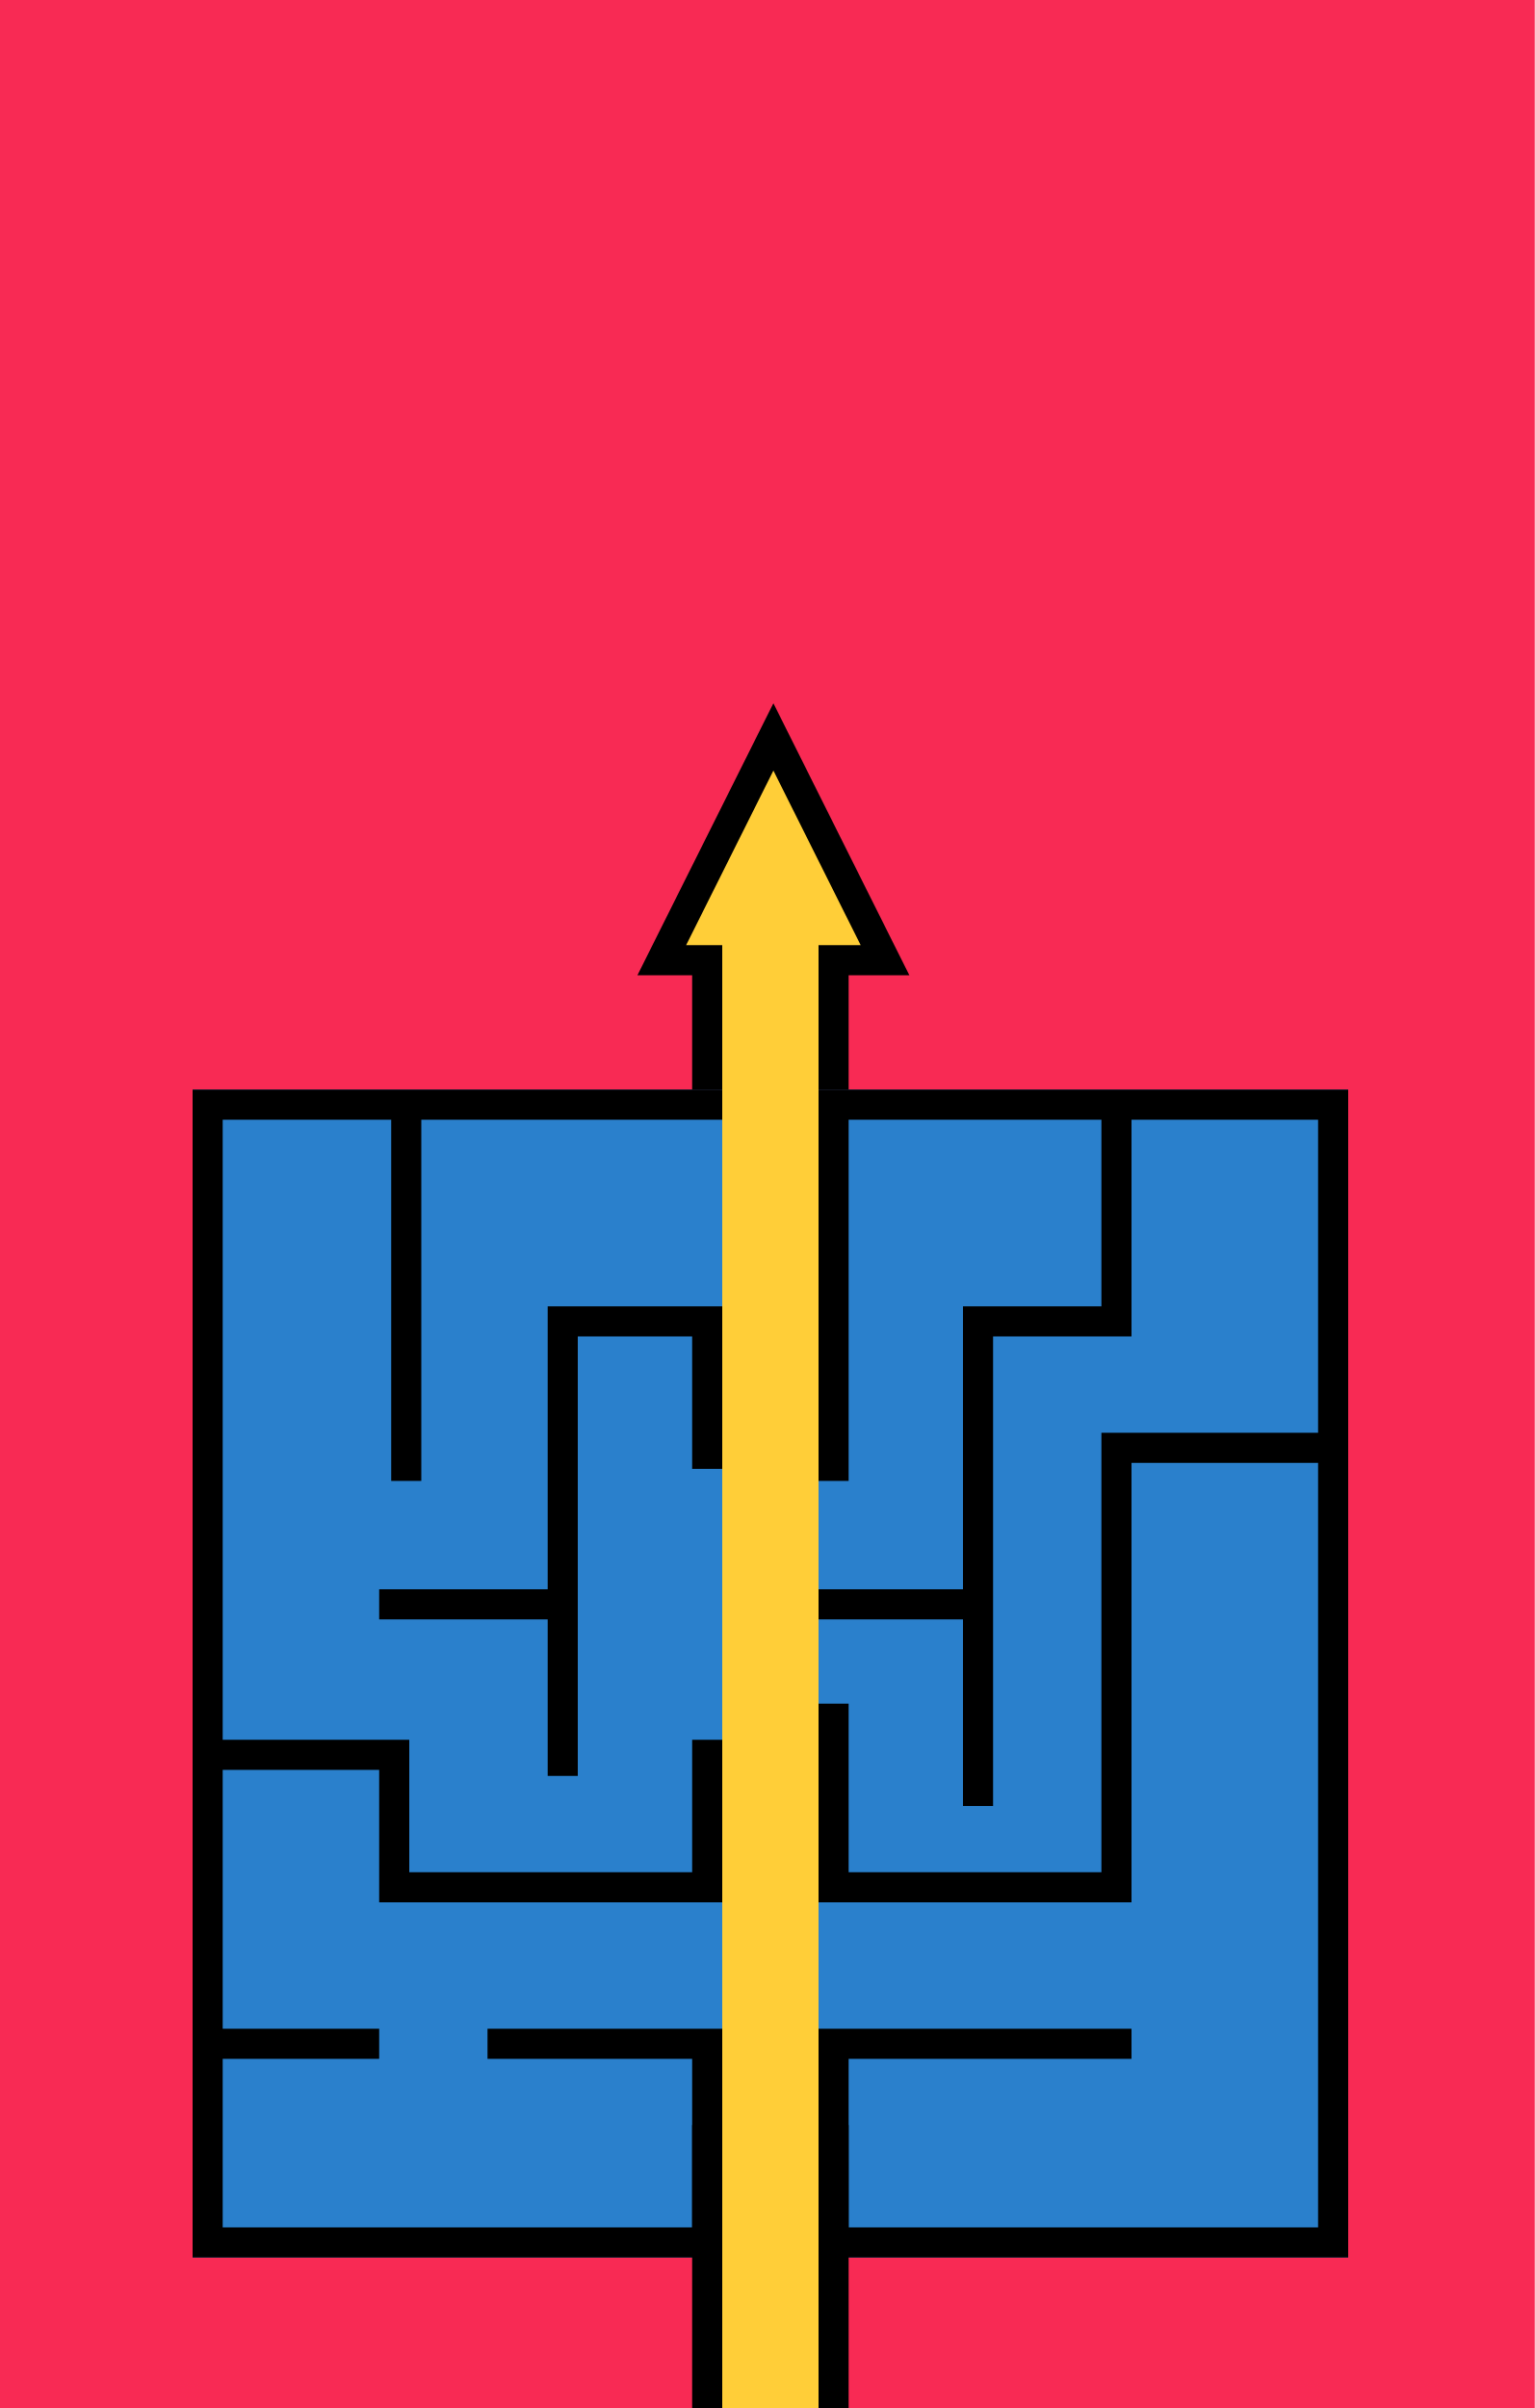
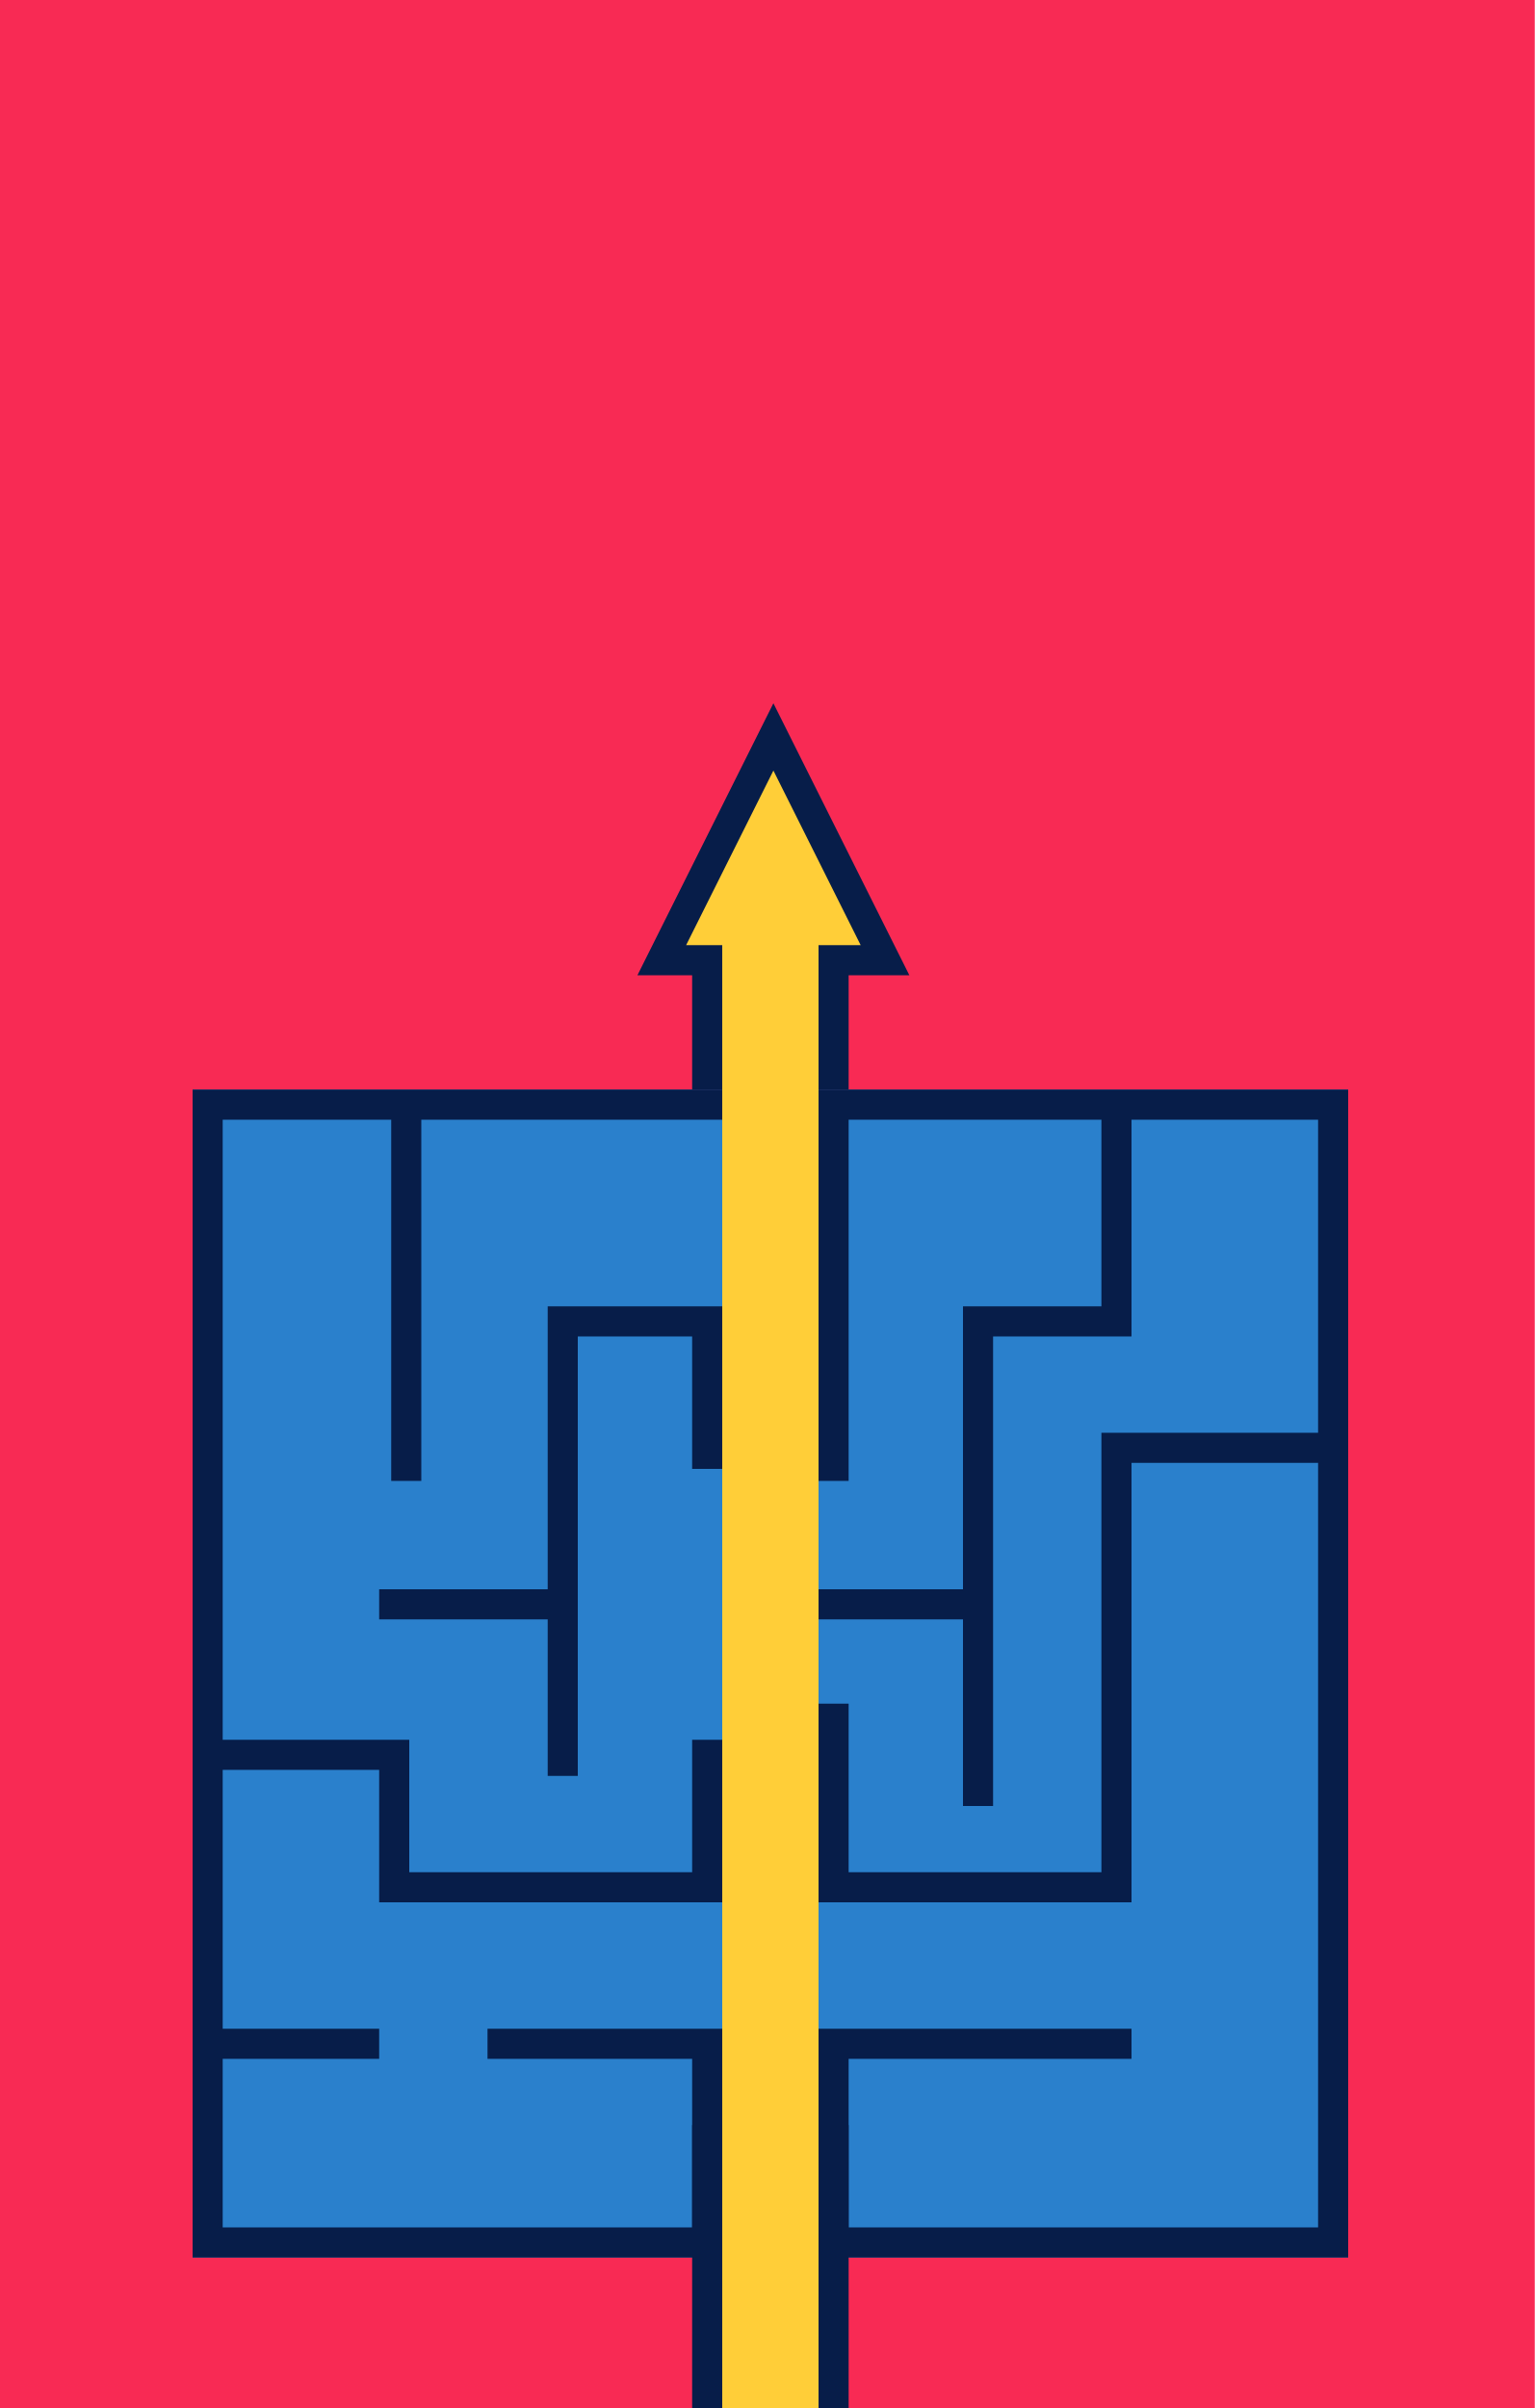
<svg xmlns="http://www.w3.org/2000/svg" width="255px" height="400px" viewBox="0 0 255 400" version="1.1">
  <g id="major_ux_illus" stroke="none" stroke-width="1" fill="none" fill-rule="evenodd">
    <g id="Group" fill-rule="nonzero">
      <polygon id="Rectangle-21-Copy-20" fill="#F82A54" points="0 0 255 0 255 400 0 400" />
      <rect id="Rectangle-8" fill="#EA0537" x="126" y="188" width="3" height="24" />
      <g id="Group-21-Copy" transform="translate(32, 128)">
        <g id="Group-17" transform="translate(96, 136) scale(1, -1) translate(-96, -136) ">
          <rect id="Rectangle" fill="#2A80CC" x="0" y="25" width="192" height="194" />
-           <path d="M96.5,237.41 L115.045,274.5 L77.955,274.5 L96.5,237.41 Z" id="Triangle" stroke="#000000" stroke-width="5" fill="#FFCE38" transform="translate(96.5, 257.5) scale(1, -1) translate(-96.5, -257.5) " />
+           <path d="M96.5,237.41 L115.045,274.5 L77.955,274.5 L96.5,237.41 Z" id="Triangle" stroke="#071D49" stroke-width="5" fill="#FFCE38" transform="translate(96.5, 257.5) scale(1, -1) translate(-96.5, -257.5) " />
          <rect id="Rectangle" fill="#FFCE38" x="88" y="0" width="16" height="247" />
-           <rect id="Rectangle" fill="#000000" x="104" y="219" width="5" height="23" />
-           <rect id="Rectangle-Copy-29" fill="#000000" x="83" y="219" width="5" height="23" />
-           <path d="M187,157 L187,30 L109,30 L109,58 L156,58 L156,63 L104,63 L104,58 L104,30 L104,25 L192,25 L192,30 L192,214 L192,219 L104,219 L104,214 L104,154 L109,154 L109,214 L151,214 L151,183 L128,183 L128,178 L128,136 L104,136 L104,131 L128,131 L128,100 L133,100 L133,178 L156,178 L156,183 L156,214 L187,214 L187,162 L151,162 L151,157 L151,89 L109,89 L109,117 L104,117 L104,89 L104,84 L156,84 L156,89 L156,157 L187,157 Z M5,106 L31,106 L31,89 L31,84 L86,84 L88,84 L88,111 L83,111 L83,89 L36,89 L36,111 L31,111 L5,111 L5,214 L33,214 L33,154 L38,154 L38,214 L88,214 L88,219 L0,219 L0,214 L0,30 L0,25 L86,25 L88,25 L88,63 L86,63 L49,63 L49,58 L83,58 L83,30 L5,30 L5,58 L31,58 L31,63 L5,63 L5,106 Z M88,178 L88,183 L59,183 L59,178 L59,136 L31,136 L31,131 L59,131 L59,105 L64,105 L64,178 L83,178 L83,156 L88,156 L88,178 Z" id="Combined-Shape" fill="#000000" />
-           <rect id="Rectangle" fill="#000000" x="104" y="0" width="5" height="47" />
-           <rect id="Rectangle-Copy-28" fill="#000000" x="83" y="0" width="5" height="47" />
+           <rect id="Rectangle" fill="#071D49" x="104" y="219" width="5" height="23" />
+           <rect id="Rectangle-Copy-29" fill="#071D49" x="83" y="219" width="5" height="23" />
+           <path d="M187,157 L187,30 L109,30 L109,58 L156,58 L156,63 L104,63 L104,58 L104,30 L104,25 L192,25 L192,30 L192,214 L192,219 L104,219 L104,214 L104,154 L109,154 L109,214 L151,214 L151,183 L128,183 L128,178 L128,136 L104,136 L104,131 L128,131 L128,100 L133,100 L133,178 L156,178 L156,183 L156,214 L187,214 L187,162 L151,162 L151,157 L151,89 L109,89 L109,117 L104,117 L104,89 L104,84 L156,84 L156,89 L156,157 L187,157 Z M5,106 L31,106 L31,89 L31,84 L86,84 L88,84 L88,111 L83,111 L83,89 L36,89 L36,111 L31,111 L5,111 L5,214 L33,214 L33,154 L38,154 L38,214 L88,214 L88,219 L0,219 L0,214 L0,30 L0,25 L86,25 L88,25 L88,63 L86,63 L49,63 L49,58 L83,58 L83,30 L5,30 L5,58 L31,58 L31,63 L5,63 L5,106 Z M88,178 L88,183 L59,183 L59,178 L59,136 L31,136 L31,131 L59,131 L59,105 L64,105 L64,178 L83,178 L83,156 L88,156 L88,178 Z" id="Combined-Shape" fill="#071D49" />
+           <rect id="Rectangle" fill="#071D49" x="104" y="0" width="5" height="47" />
+           <rect id="Rectangle-Copy-28" fill="#071D49" x="83" y="0" width="5" height="47" />
        </g>
      </g>
    </g>
  </g>
</svg>
